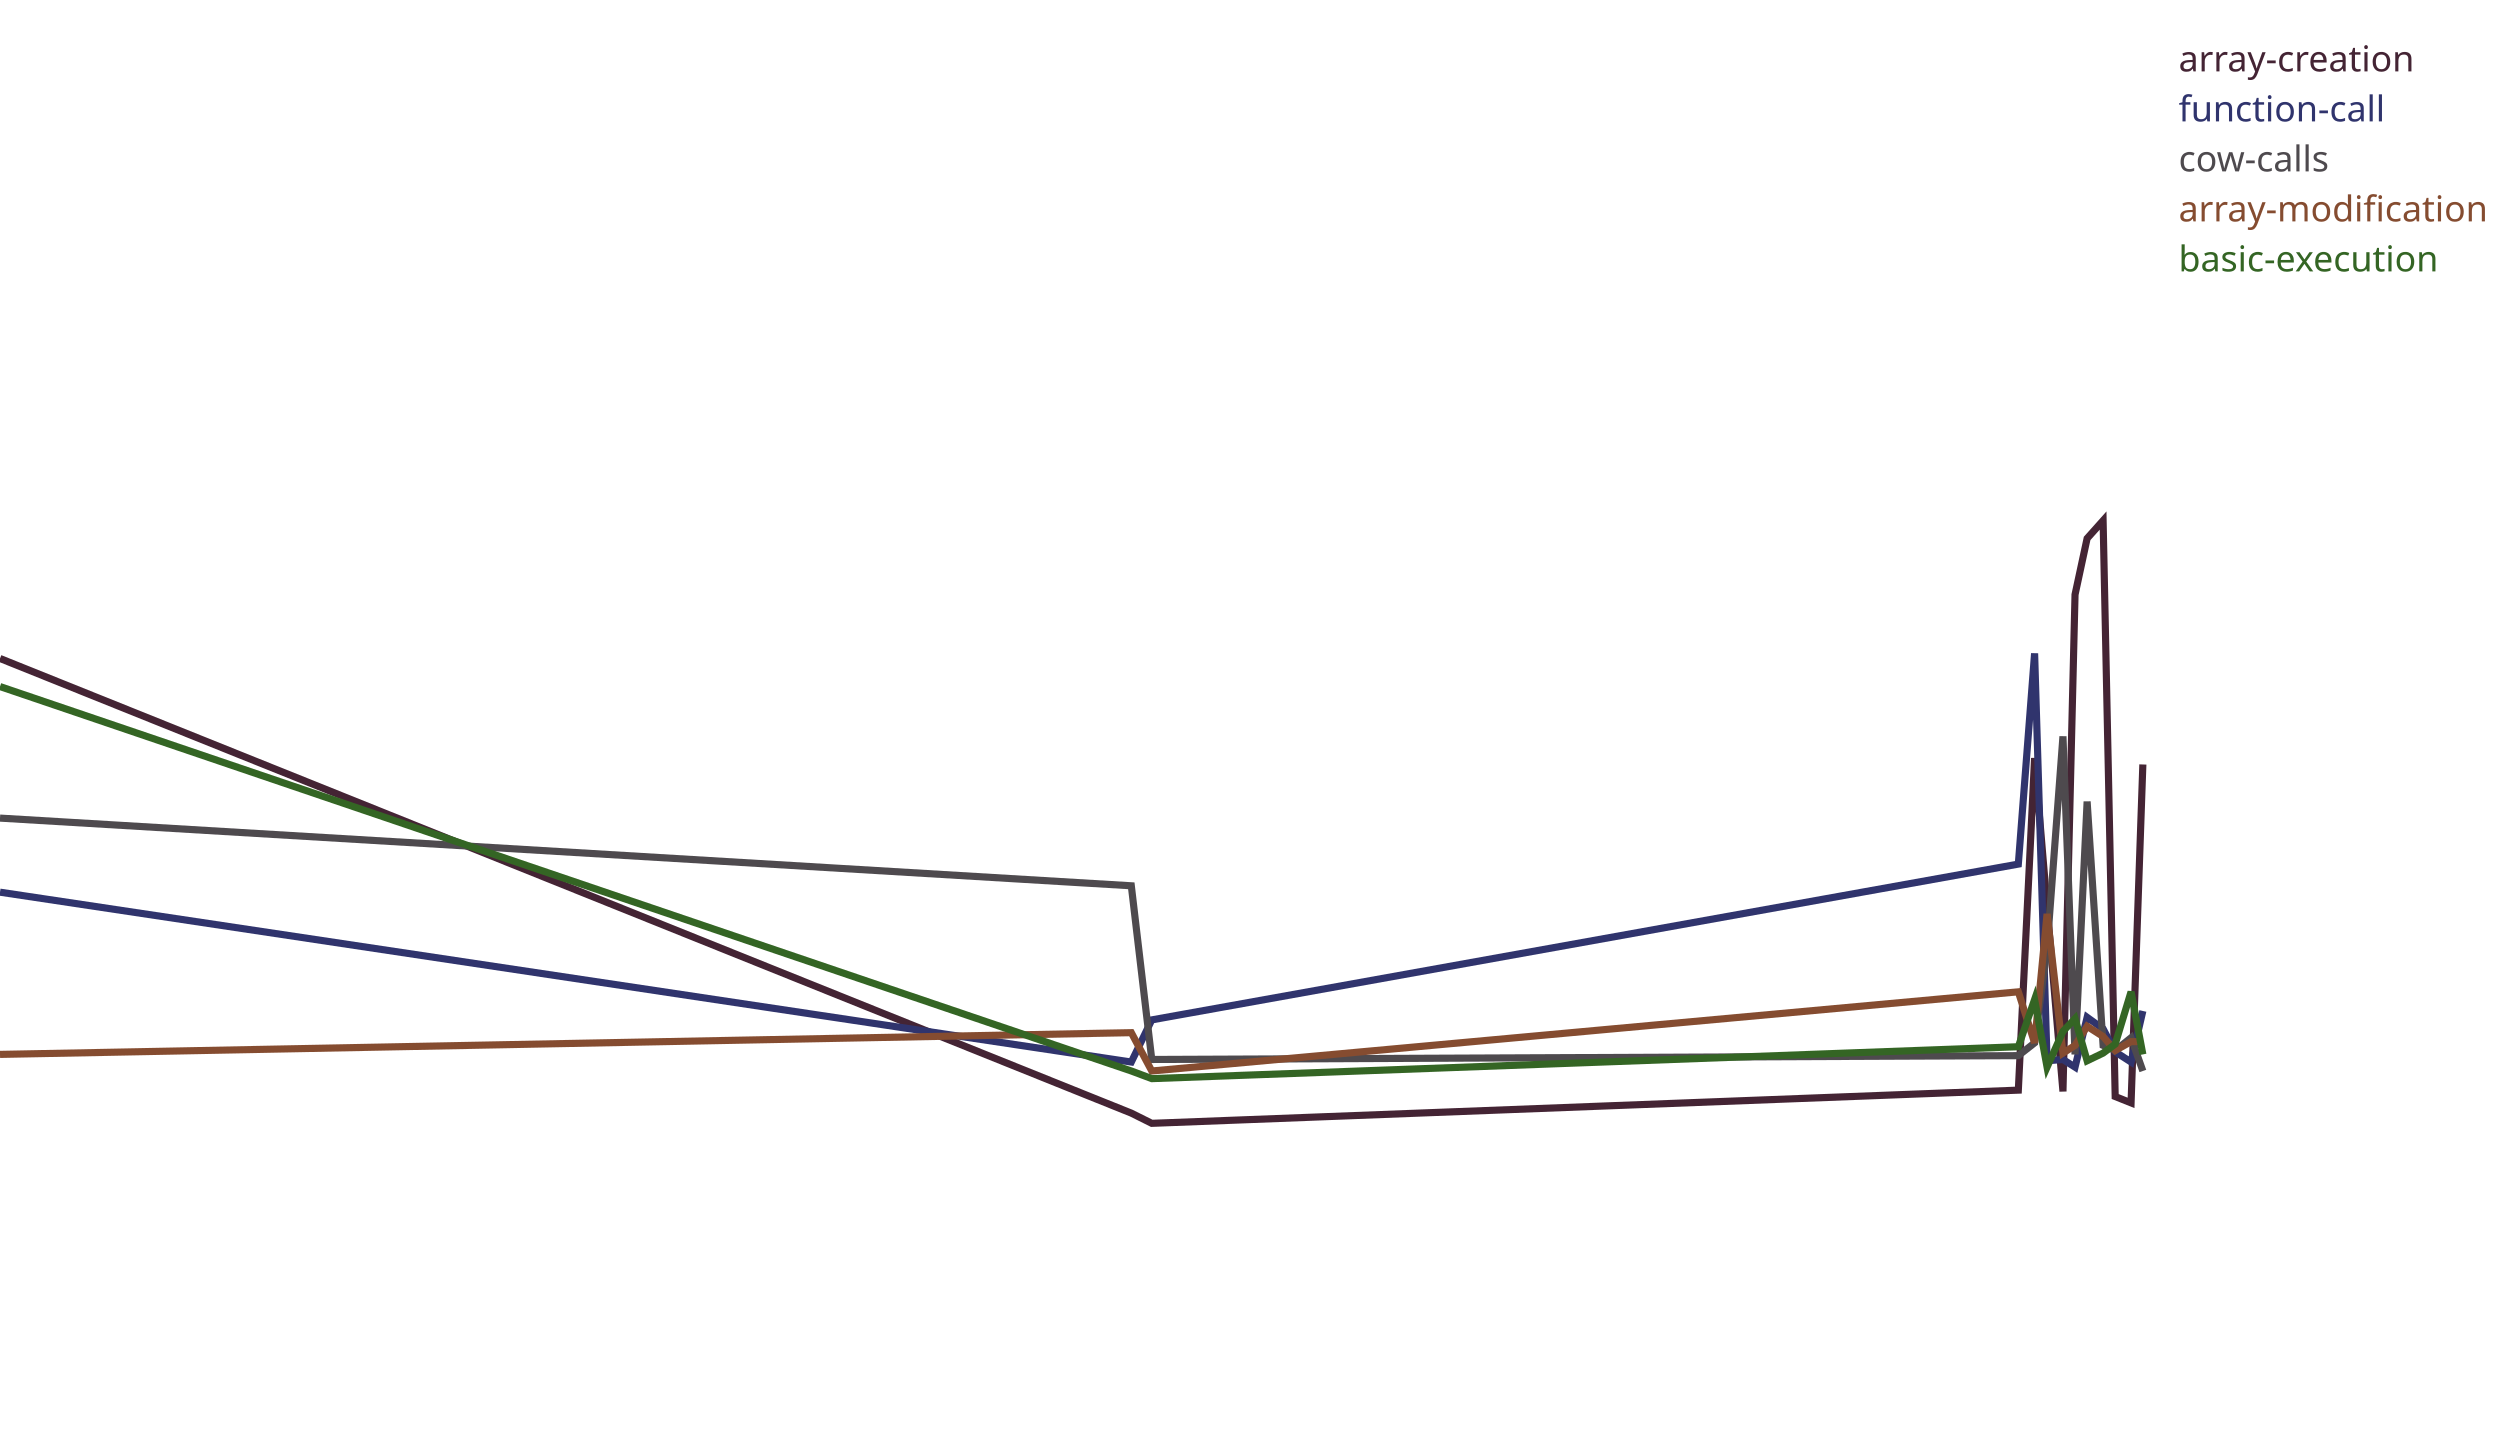
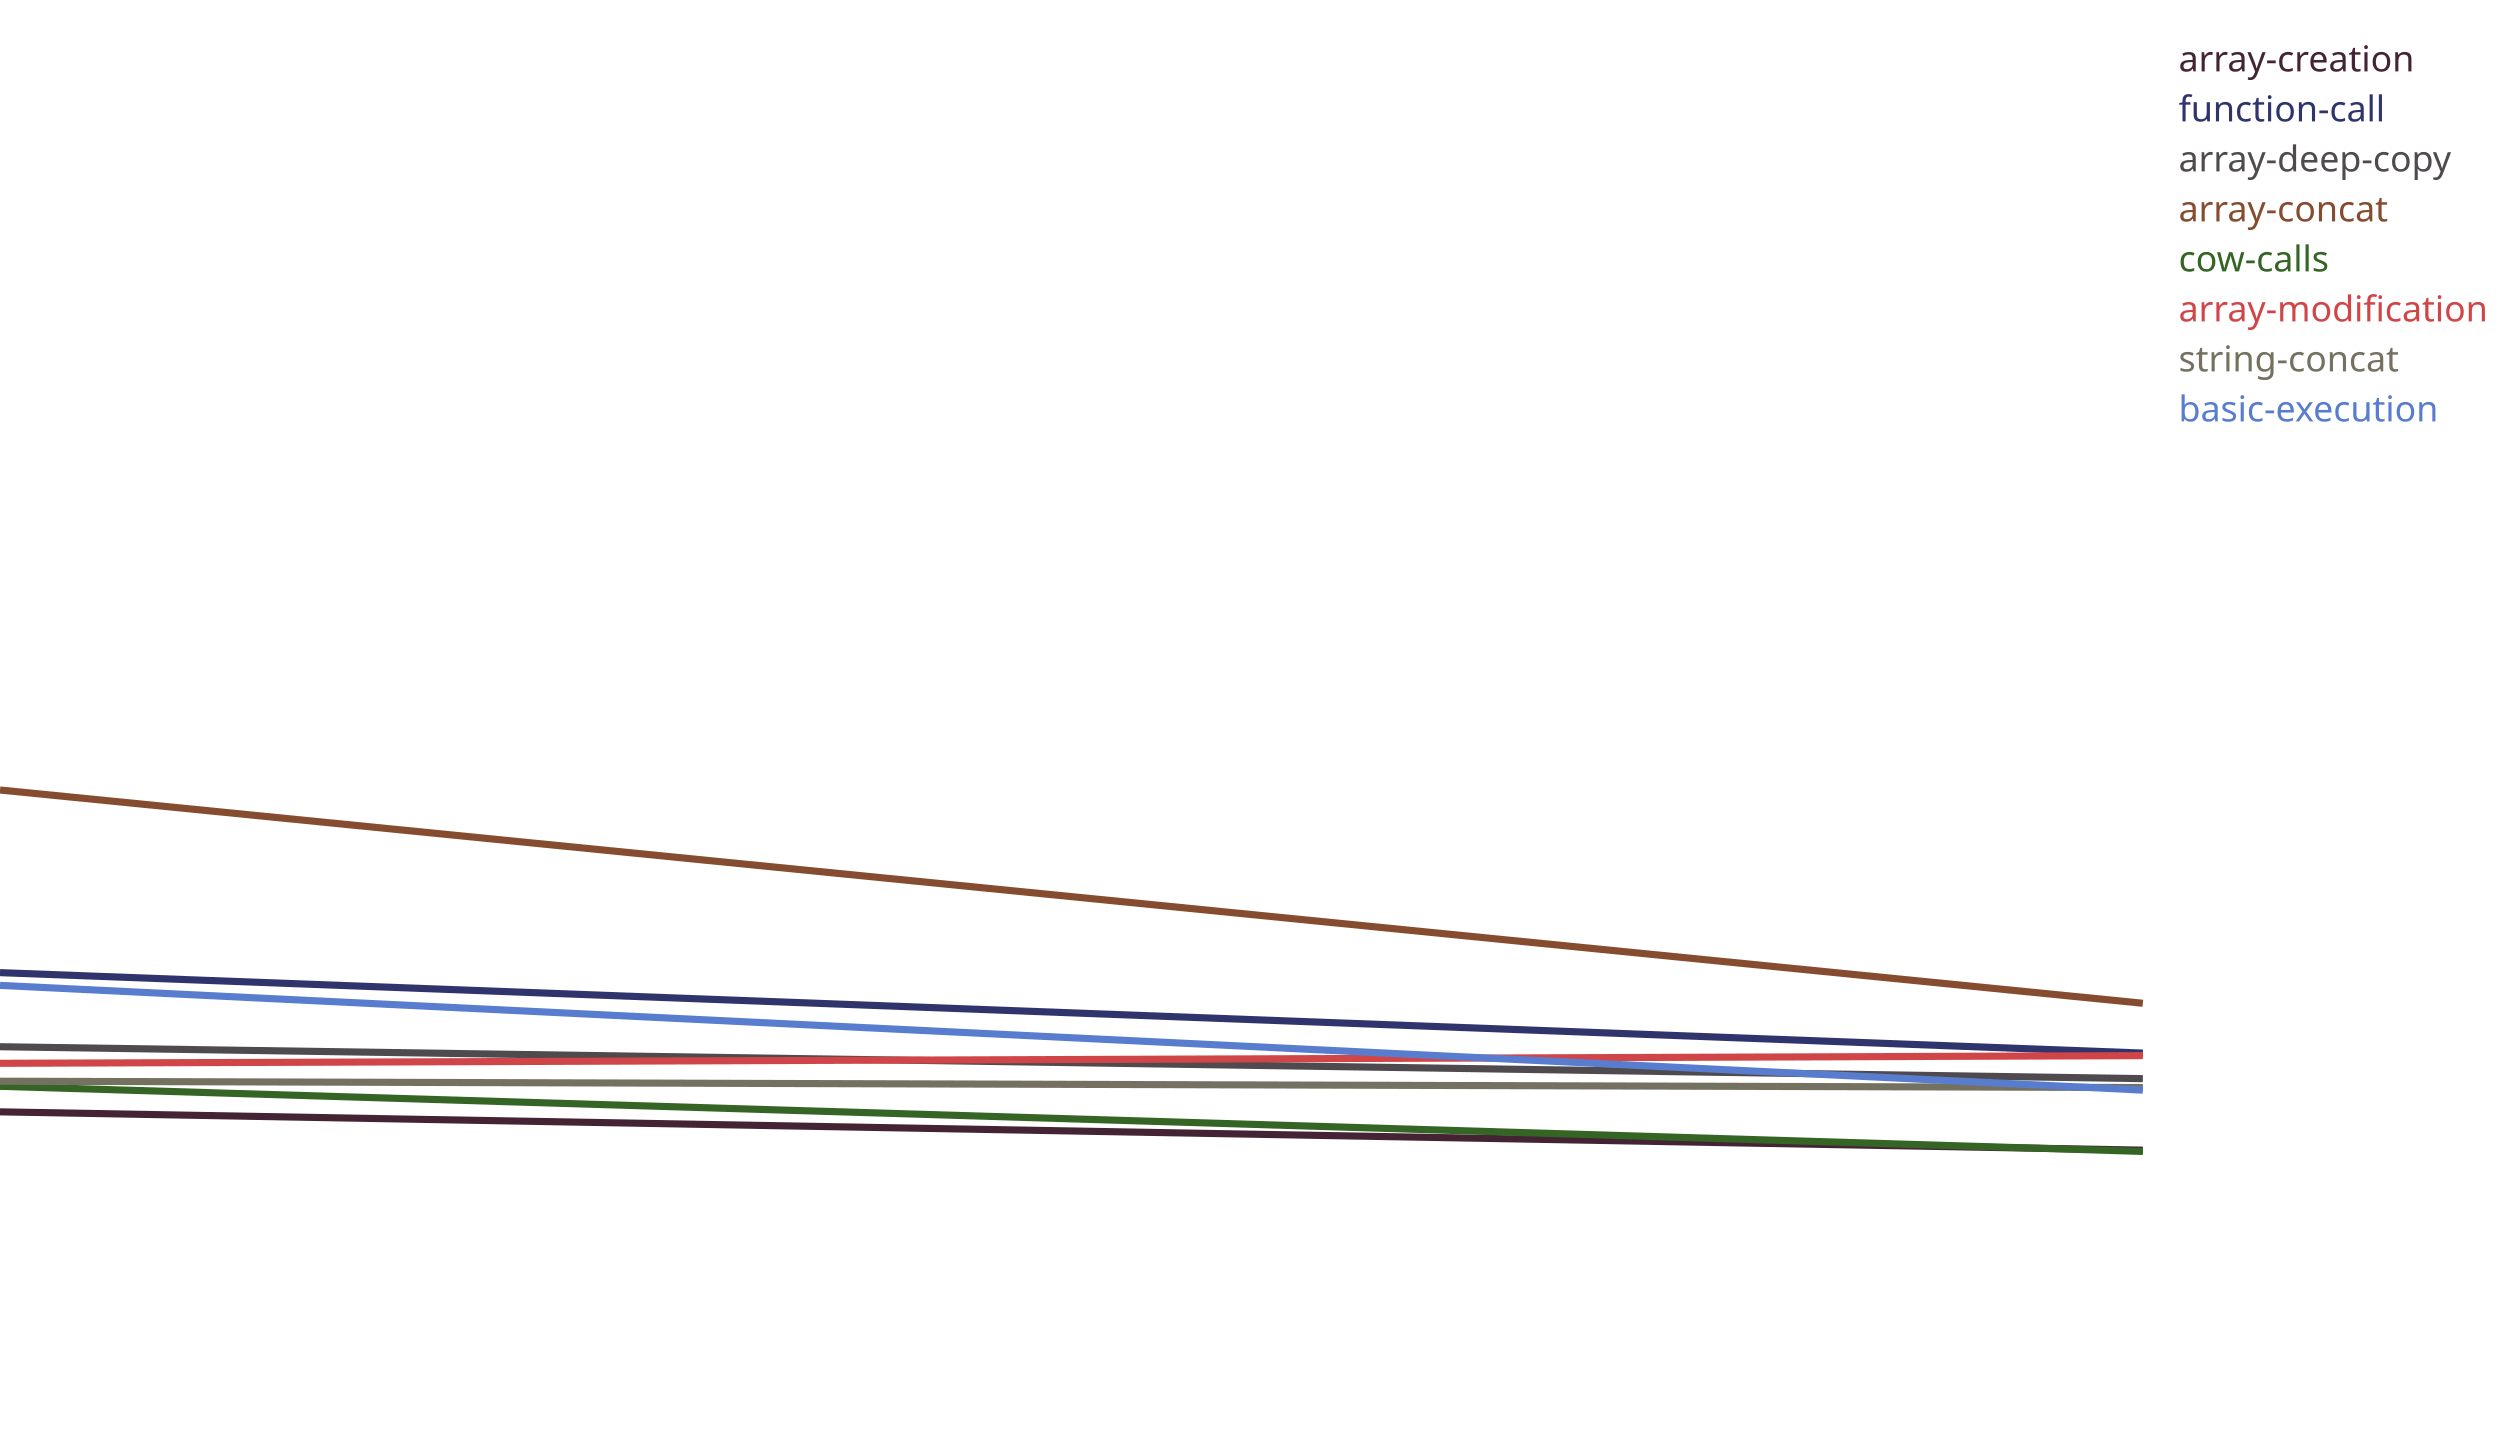
<svg xmlns="http://www.w3.org/2000/svg" version="1.1" viewBox="0 0 350 200">
  <text x="305.000" y="10" fill="#442434" font-family="sans-serif" font-size="5" xml:space="preserve">array-creation</text>
-   <path d="M 0 92.186 158.383 155.837 161.248 157.266 282.566 152.619 284.844 106.132 286.59 126.874 288.814 152.799 290.505 83.246 292.197 75.379 294.434 72.876 296.126 153.513 298.349 154.406 300 107.026" fill="none" stroke="#442434" stroke-width="1.00" />
+   <path d="M 0 155.658 300 161.022" fill="none" stroke="#442434" stroke-width="1.00" />
  <text x="305.000" y="17" fill="#30346d" font-family="sans-serif" font-size="5" xml:space="preserve">function-call</text>
-   <path d="M 0 124.905 158.383 148.685 161.248 142.784 282.566 120.973 284.844 91.471 286.59 148.508 288.814 148.329 290.505 149.402 292.197 142.428 294.434 144.038 296.126 147.256 298.349 148.687 300 141.535" fill="none" stroke="#30346d" stroke-width="1.00" />
-   <text x="305.000" y="24" fill="#4e4a4e" font-family="sans-serif" font-size="5" xml:space="preserve">cow-calls</text>
-   <path d="M 0 114.534 158.383 124.011 161.248 148.326 282.566 147.791 284.844 146.002 286.59 132.772 288.814 103.091 290.505 147.612 292.197 112.213 294.434 146.36 296.126 147.075 298.349 145.288 300 149.937" fill="none" stroke="#4e4a4e" stroke-width="1.00" />
-   <text x="305.000" y="31" fill="#854c30" font-family="sans-serif" font-size="5" xml:space="preserve">array-modification</text>
-   <path d="M 0 147.615 158.383 144.573 161.248 149.937 282.566 138.852 284.844 146.005 286.59 127.946 288.814 147.435 290.505 146.363 292.197 143.68 294.434 145.111 296.126 147.077 298.349 145.825 300 145.825" fill="none" stroke="#854c30" stroke-width="1.00" />
-   <text x="305.000" y="38" fill="#346524" font-family="sans-serif" font-size="5" xml:space="preserve">basic-execution</text>
-   <path d="M 0 96.118 158.383 149.937 161.248 151.009 282.566 146.542 284.844 139.924 286.59 149.402 288.814 144.394 290.505 142.607 292.197 148.508 294.434 147.435 296.126 146.181 298.349 138.852 300 147.615" fill="none" stroke="#346524" stroke-width="1.00" />
+   <path d="M 0 136.169 300 147.433" fill="none" stroke="#30346d" stroke-width="1.00" />
+   <text x="305.000" y="24" fill="#4e4a4e" font-family="sans-serif" font-size="5" xml:space="preserve">array-deep-copy</text>
+   <path d="M 0 146.54 300 151.012" fill="none" stroke="#4e4a4e" stroke-width="1.00" />
+   <text x="305.000" y="31" fill="#854c30" font-family="sans-serif" font-size="5" xml:space="preserve">array-concat</text>
+   <path d="M 0 110.602 300 140.459" fill="none" stroke="#854c30" stroke-width="1.00" />
+   <text x="305.000" y="38" fill="#346524" font-family="sans-serif" font-size="5" xml:space="preserve">cow-calls</text>
+   <path d="M 0 152.084 300 161.203" fill="none" stroke="#346524" stroke-width="1.00" />
+   <text x="305.000" y="45" fill="#d04648" font-family="sans-serif" font-size="5" xml:space="preserve">array-modification</text>
+   <path d="M 0 148.864 300 147.791" fill="none" stroke="#d04648" stroke-width="1.00" />
+   <text x="305.000" y="52" fill="#757161" font-family="sans-serif" font-size="5" xml:space="preserve">string-concat</text>
+   <path d="M 0 151.368 300 152.261" fill="none" stroke="#757161" stroke-width="1.00" />
+   <text x="305.000" y="59" fill="#597dce" font-family="sans-serif" font-size="5" xml:space="preserve">basic-execution</text>
+   <path d="M 0 137.956 300 152.619" fill="none" stroke="#597dce" stroke-width="1.00" />
</svg>
